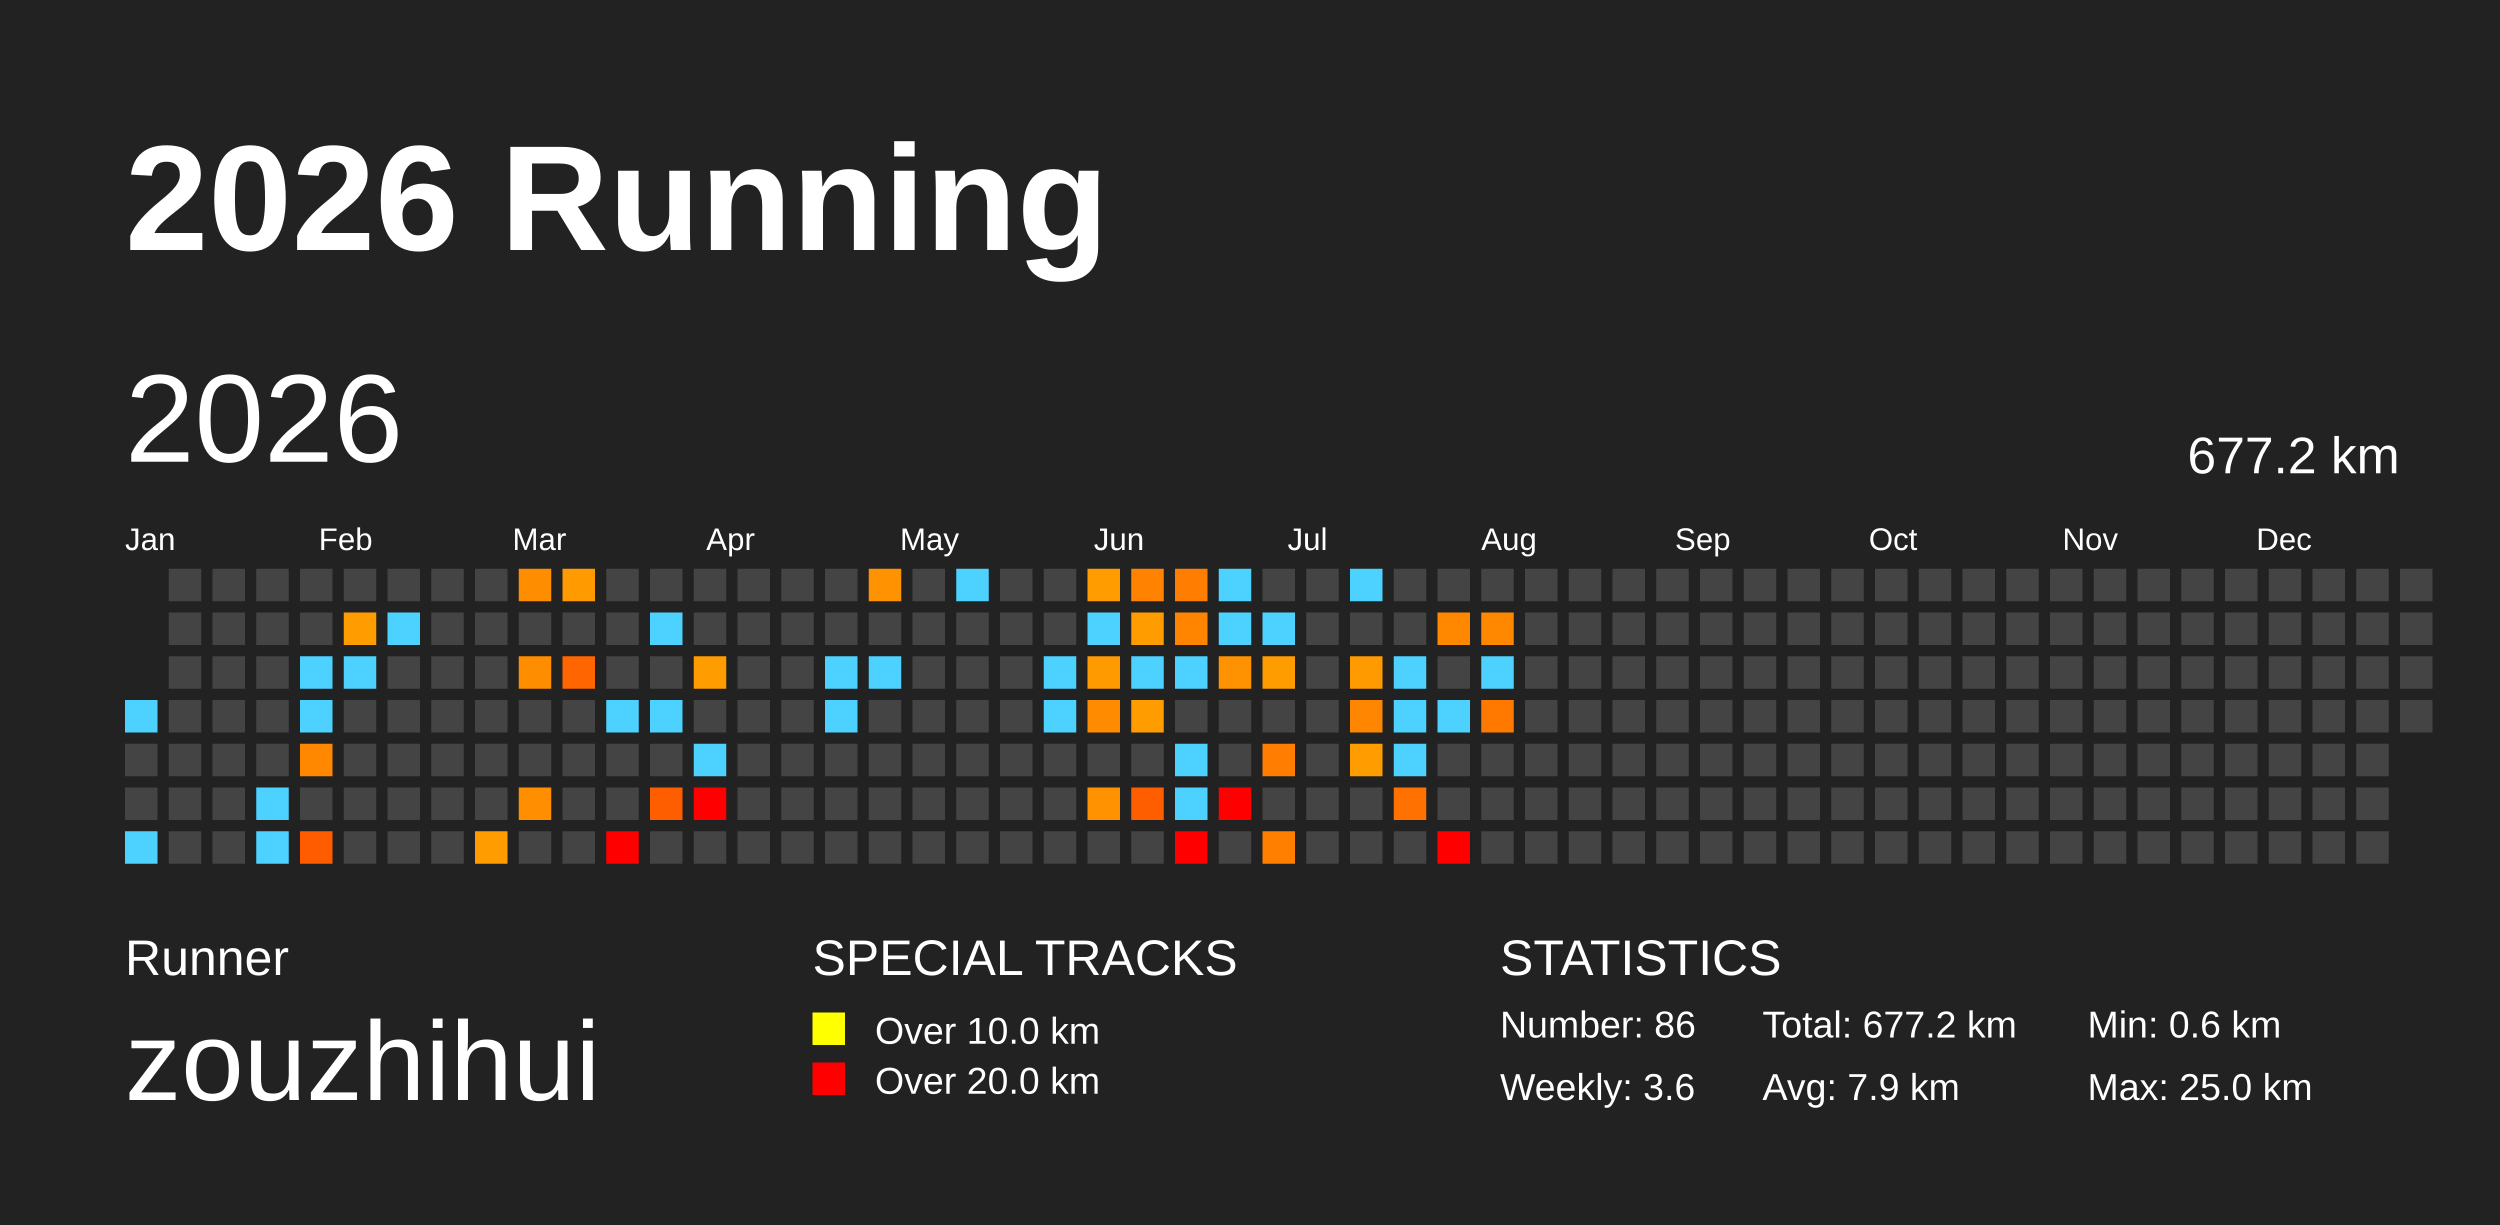
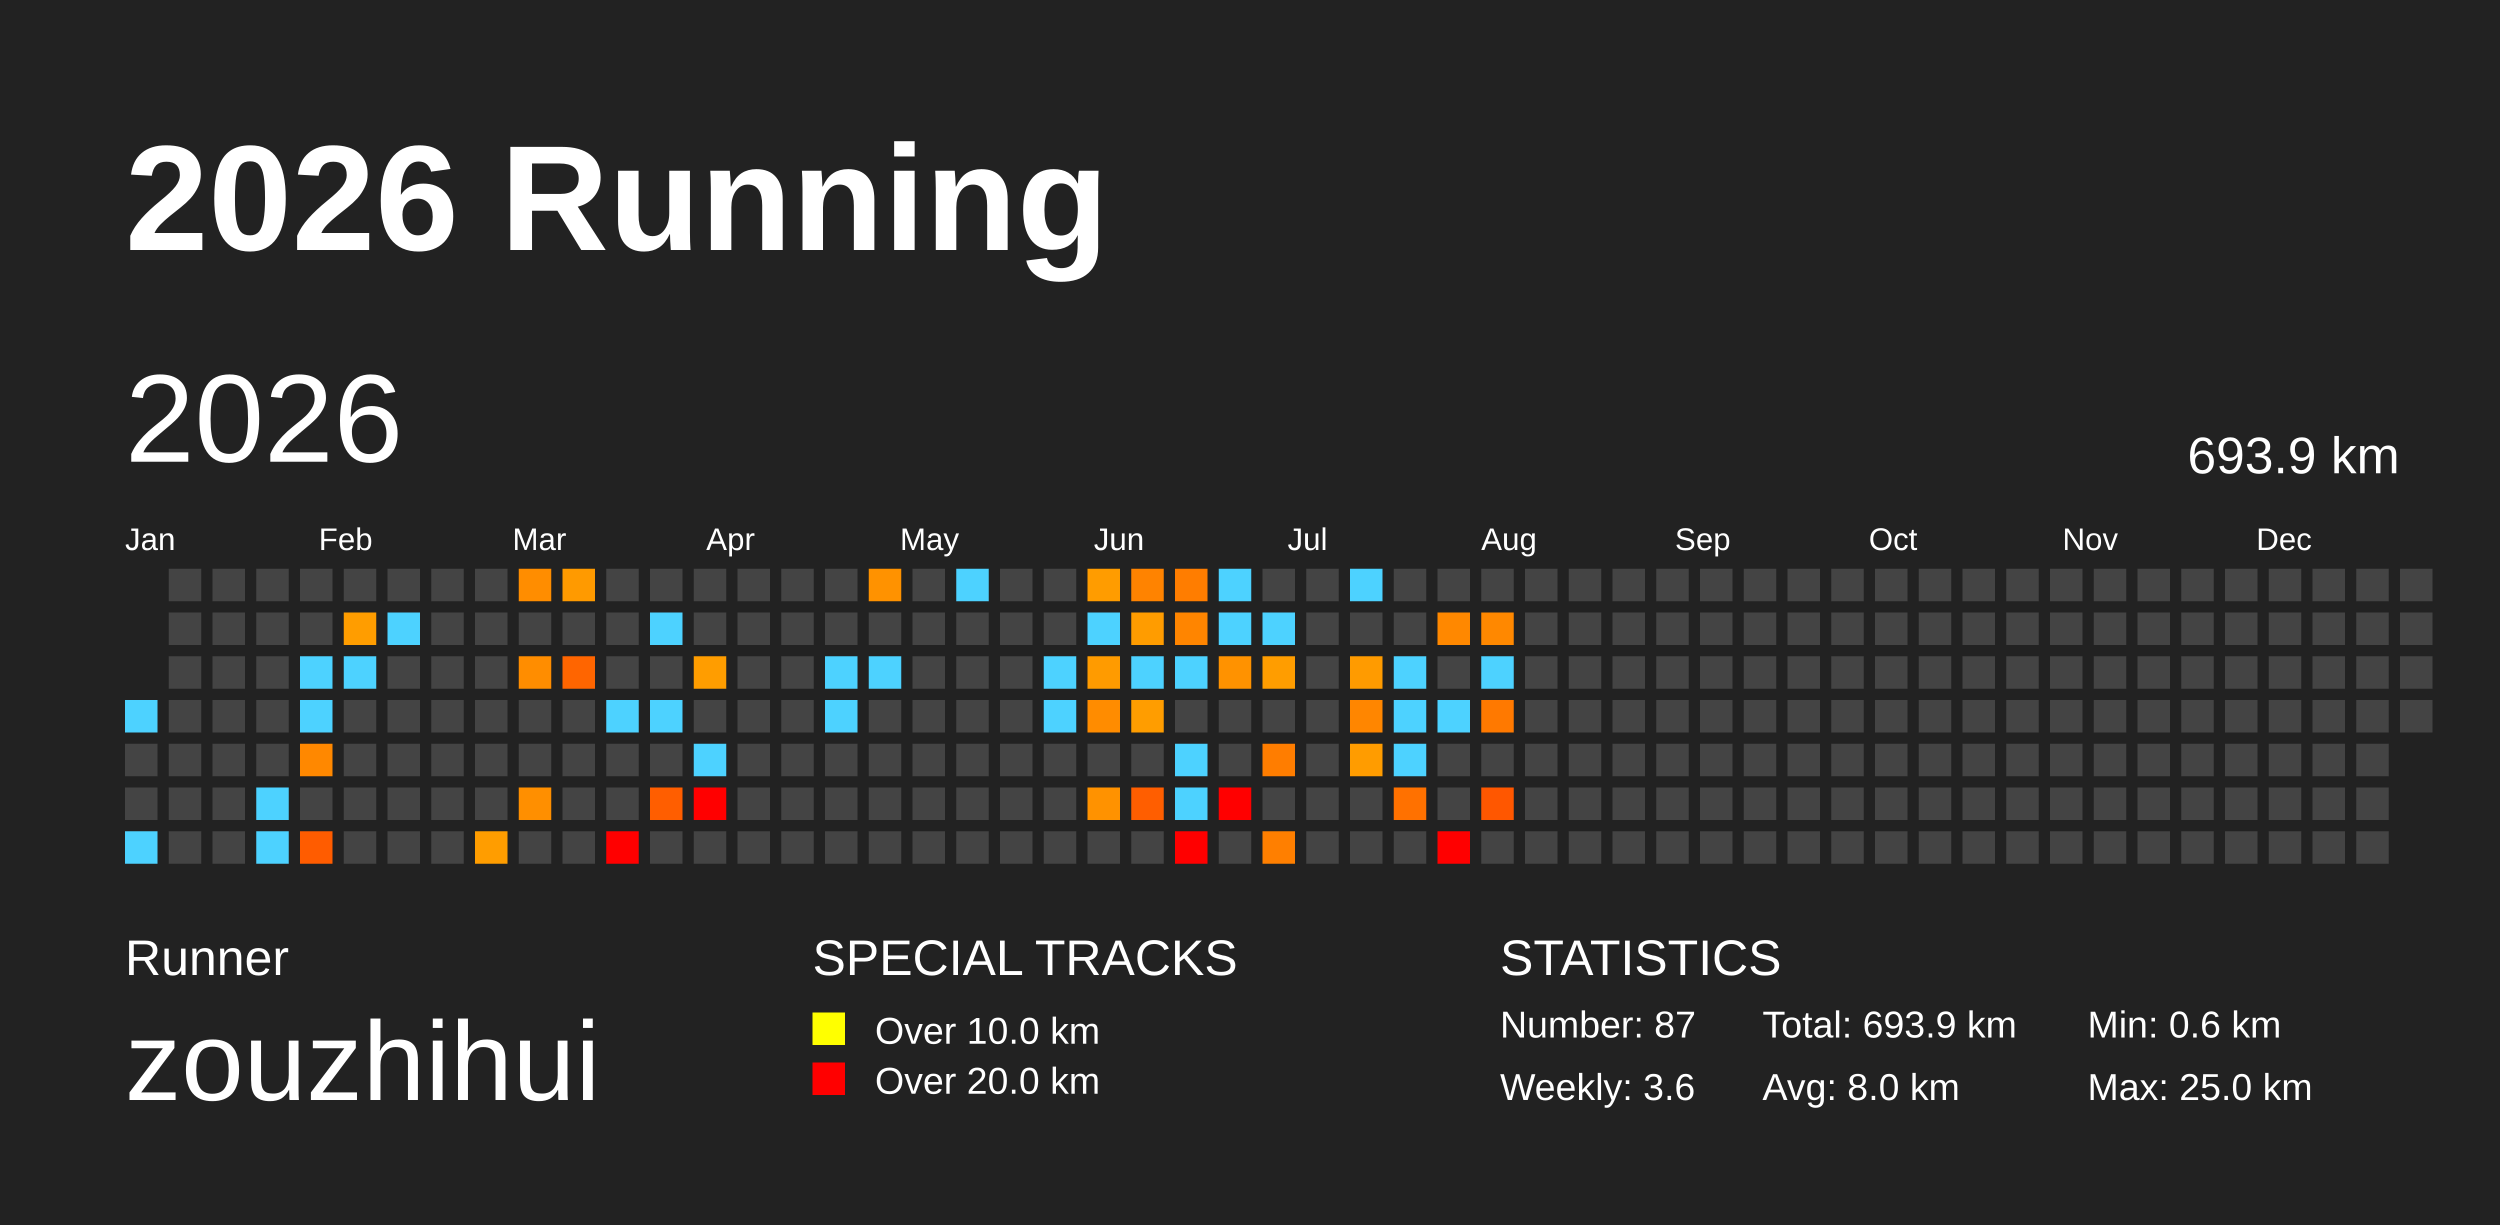
<svg xmlns="http://www.w3.org/2000/svg" baseProfile="full" height="98mm" version="1.1" viewBox="0,0,200,98" width="200mm">
  <defs />
  <rect fill="#222222" height="98" width="200" x="0" y="0" />
  <text fill="#FFFFFF" style="font-size:12px; font-family:Arial; font-weight:bold;" x="10" y="20">2026 Running</text>
  <text fill="#FFFFFF" style="font-size:4px; font-family:Arial" x="10" y="78">Runner</text>
  <text fill="#FFFFFF" style="font-size:9px; font-family:Arial" x="10" y="88">zouzhihui</text>
  <text fill="#FFFFFF" style="font-size:4px; font-family:Arial" x="65" y="78">SPECIAL TRACKS</text>
  <rect fill="yellow" height="2.6" width="2.6" x="65" y="81" />
  <text fill="#FFFFFF" style="font-size:3px; font-family:Arial" x="70" y="83.5">Over 10.0 km</text>
  <rect fill="red" height="2.6" width="2.6" x="65" y="85" />
  <text fill="#FFFFFF" style="font-size:3px; font-family:Arial" x="70" y="87.5">Over 20.0 km</text>
  <text fill="#FFFFFF" style="font-size:4px; font-family:Arial" x="120" y="78">STATISTICS</text>
-   <text fill="#FFFFFF" style="font-size:3px; font-family:Arial" x="120" y="83">Number: 86</text>
+   <text fill="#FFFFFF" style="font-size:3px; font-family:Arial" x="120" y="83">Number: 87</text>
  <text fill="#FFFFFF" style="font-size:3px; font-family:Arial" x="120" y="88">Weekly: 3.6</text>
-   <text fill="#FFFFFF" style="font-size:3px; font-family:Arial" x="141" y="83">Total: 677.2 km</text>
-   <text fill="#FFFFFF" style="font-size:3px; font-family:Arial" x="141" y="88">Avg: 7.9 km</text>
+   <text fill="#FFFFFF" style="font-size:3px; font-family:Arial" x="141" y="83">Total: 693.9 km</text>
+   <text fill="#FFFFFF" style="font-size:3px; font-family:Arial" x="141" y="88">Avg: 8.0 km</text>
  <text fill="#FFFFFF" style="font-size:3px; font-family:Arial" x="167" y="83">Min: 0.6 km</text>
  <text fill="#FFFFFF" style="font-size:3px; font-family:Arial" x="167" y="88">Max: 25.0 km</text>
  <text dominant-baseline="hanging" fill="#FFFFFF" style="font-size:10.0px; font-family:Arial;" x="10" y="30">2026</text>
-   <text dominant-baseline="hanging" fill="#FFFFFF" style="font-size:4.125px; font-family:Arial;" x="175" y="35">677.2 km</text>
+   <text dominant-baseline="hanging" fill="#FFFFFF" style="font-size:4.125px; font-family:Arial;" x="175" y="35">693.9 km</text>
  <text fill="#FFFFFF" style="font-size:2.5px; font-family:Arial" x="10.0" y="44">Jan</text>
  <text fill="#FFFFFF" style="font-size:2.5px; font-family:Arial" x="25.5" y="44">Feb</text>
  <text fill="#FFFFFF" style="font-size:2.5px; font-family:Arial" x="41.0" y="44">Mar</text>
  <text fill="#FFFFFF" style="font-size:2.5px; font-family:Arial" x="56.5" y="44">Apr</text>
  <text fill="#FFFFFF" style="font-size:2.5px; font-family:Arial" x="72.0" y="44">May</text>
  <text fill="#FFFFFF" style="font-size:2.5px; font-family:Arial" x="87.5" y="44">Jun</text>
  <text fill="#FFFFFF" style="font-size:2.5px; font-family:Arial" x="103.0" y="44">Jul</text>
  <text fill="#FFFFFF" style="font-size:2.5px; font-family:Arial" x="118.5" y="44">Aug</text>
  <text fill="#FFFFFF" style="font-size:2.5px; font-family:Arial" x="134.0" y="44">Sep</text>
  <text fill="#FFFFFF" style="font-size:2.5px; font-family:Arial" x="149.5" y="44">Oct</text>
  <text fill="#FFFFFF" style="font-size:2.5px; font-family:Arial" x="165.0" y="44">Nov</text>
  <text fill="#FFFFFF" style="font-size:2.5px; font-family:Arial" x="180.5" y="44">Dec</text>
  <rect fill="#4dd2ff" height="2.6" width="2.6" x="10.0" y="56.0" />
  <rect fill="#444444" height="2.6" width="2.6" x="10.0" y="59.5" />
  <rect fill="#444444" height="2.6" width="2.6" x="10.0" y="63.0" />
  <rect fill="#4dd2ff" height="2.6" width="2.6" x="10.0" y="66.5" />
  <rect fill="#444444" height="2.6" width="2.6" x="13.5" y="45.5" />
  <rect fill="#444444" height="2.6" width="2.6" x="13.5" y="49.0" />
  <rect fill="#444444" height="2.6" width="2.6" x="13.5" y="52.5" />
  <rect fill="#444444" height="2.6" width="2.6" x="13.5" y="56.0" />
  <rect fill="#444444" height="2.6" width="2.6" x="13.5" y="59.5" />
  <rect fill="#444444" height="2.6" width="2.6" x="13.5" y="63.0" />
  <rect fill="#444444" height="2.6" width="2.6" x="13.5" y="66.5" />
  <rect fill="#444444" height="2.6" width="2.6" x="17.0" y="45.5" />
  <rect fill="#444444" height="2.6" width="2.6" x="17.0" y="49.0" />
  <rect fill="#444444" height="2.6" width="2.6" x="17.0" y="52.5" />
  <rect fill="#444444" height="2.6" width="2.6" x="17.0" y="56.0" />
  <rect fill="#444444" height="2.6" width="2.6" x="17.0" y="59.5" />
  <rect fill="#444444" height="2.6" width="2.6" x="17.0" y="63.0" />
  <rect fill="#444444" height="2.6" width="2.6" x="17.0" y="66.5" />
  <rect fill="#444444" height="2.6" width="2.6" x="20.5" y="45.5" />
  <rect fill="#444444" height="2.6" width="2.6" x="20.5" y="49.0" />
  <rect fill="#444444" height="2.6" width="2.6" x="20.5" y="52.5" />
  <rect fill="#444444" height="2.6" width="2.6" x="20.5" y="56.0" />
  <rect fill="#444444" height="2.6" width="2.6" x="20.5" y="59.5" />
  <rect fill="#4dd2ff" height="2.6" width="2.6" x="20.5" y="63.0" />
  <rect fill="#4dd2ff" height="2.6" width="2.6" x="20.5" y="66.5" />
  <rect fill="#444444" height="2.6" width="2.6" x="24.0" y="45.5" />
  <rect fill="#444444" height="2.6" width="2.6" x="24.0" y="49.0" />
  <rect fill="#4dd2ff" height="2.6" width="2.6" x="24.0" y="52.5" />
  <rect fill="#4dd2ff" height="2.6" width="2.6" x="24.0" y="56.0" />
  <rect fill="#ff8800" height="2.6" width="2.6" x="24.0" y="59.5" />
  <rect fill="#444444" height="2.6" width="2.6" x="24.0" y="63.0" />
  <rect fill="#ff5c00" height="2.6" width="2.6" x="24.0" y="66.5" />
  <rect fill="#444444" height="2.6" width="2.6" x="27.5" y="45.5" />
  <rect fill="#ff9d00" height="2.6" width="2.6" x="27.5" y="49.0" />
  <rect fill="#4dd2ff" height="2.6" width="2.6" x="27.5" y="52.5" />
  <rect fill="#444444" height="2.6" width="2.6" x="27.5" y="56.0" />
  <rect fill="#444444" height="2.6" width="2.6" x="27.5" y="59.5" />
  <rect fill="#444444" height="2.6" width="2.6" x="27.5" y="63.0" />
  <rect fill="#444444" height="2.6" width="2.6" x="27.5" y="66.5" />
  <rect fill="#444444" height="2.6" width="2.6" x="31.0" y="45.5" />
  <rect fill="#4dd2ff" height="2.6" width="2.6" x="31.0" y="49.0" />
  <rect fill="#444444" height="2.6" width="2.6" x="31.0" y="52.5" />
  <rect fill="#444444" height="2.6" width="2.6" x="31.0" y="56.0" />
  <rect fill="#444444" height="2.6" width="2.6" x="31.0" y="59.5" />
  <rect fill="#444444" height="2.6" width="2.6" x="31.0" y="63.0" />
  <rect fill="#444444" height="2.6" width="2.6" x="31.0" y="66.5" />
  <rect fill="#444444" height="2.6" width="2.6" x="34.5" y="45.5" />
  <rect fill="#444444" height="2.6" width="2.6" x="34.5" y="49.0" />
  <rect fill="#444444" height="2.6" width="2.6" x="34.5" y="52.5" />
  <rect fill="#444444" height="2.6" width="2.6" x="34.5" y="56.0" />
  <rect fill="#444444" height="2.6" width="2.6" x="34.5" y="59.5" />
  <rect fill="#444444" height="2.6" width="2.6" x="34.5" y="63.0" />
  <rect fill="#444444" height="2.6" width="2.6" x="34.5" y="66.5" />
  <rect fill="#444444" height="2.6" width="2.6" x="38.0" y="45.5" />
  <rect fill="#444444" height="2.6" width="2.6" x="38.0" y="49.0" />
  <rect fill="#444444" height="2.6" width="2.6" x="38.0" y="52.5" />
  <rect fill="#444444" height="2.6" width="2.6" x="38.0" y="56.0" />
  <rect fill="#444444" height="2.6" width="2.6" x="38.0" y="59.5" />
  <rect fill="#444444" height="2.6" width="2.6" x="38.0" y="63.0" />
  <rect fill="#ff9d00" height="2.6" width="2.6" x="38.0" y="66.5" />
  <rect fill="#ff8d00" height="2.6" width="2.6" x="41.5" y="45.5" />
  <rect fill="#444444" height="2.6" width="2.6" x="41.5" y="49.0" />
  <rect fill="#ff8d00" height="2.6" width="2.6" x="41.5" y="52.5" />
  <rect fill="#444444" height="2.6" width="2.6" x="41.5" y="56.0" />
  <rect fill="#444444" height="2.6" width="2.6" x="41.5" y="59.5" />
  <rect fill="#ff8f00" height="2.6" width="2.6" x="41.5" y="63.0" />
  <rect fill="#444444" height="2.6" width="2.6" x="41.5" y="66.5" />
  <rect fill="#ff9a00" height="2.6" width="2.6" x="45.0" y="45.5" />
  <rect fill="#444444" height="2.6" width="2.6" x="45.0" y="49.0" />
  <rect fill="#ff6500" height="2.6" width="2.6" x="45.0" y="52.5" />
  <rect fill="#444444" height="2.6" width="2.6" x="45.0" y="56.0" />
  <rect fill="#444444" height="2.6" width="2.6" x="45.0" y="59.5" />
  <rect fill="#444444" height="2.6" width="2.6" x="45.0" y="63.0" />
  <rect fill="#444444" height="2.6" width="2.6" x="45.0" y="66.5" />
  <rect fill="#444444" height="2.6" width="2.6" x="48.5" y="45.5" />
  <rect fill="#444444" height="2.6" width="2.6" x="48.5" y="49.0" />
  <rect fill="#444444" height="2.6" width="2.6" x="48.5" y="52.5" />
  <rect fill="#4dd2ff" height="2.6" width="2.6" x="48.5" y="56.0" />
  <rect fill="#444444" height="2.6" width="2.6" x="48.5" y="59.5" />
  <rect fill="#444444" height="2.6" width="2.6" x="48.5" y="63.0" />
  <rect fill="red" height="2.6" width="2.6" x="48.5" y="66.5" />
  <rect fill="#444444" height="2.6" width="2.6" x="52.0" y="45.5" />
  <rect fill="#4dd2ff" height="2.6" width="2.6" x="52.0" y="49.0" />
  <rect fill="#444444" height="2.6" width="2.6" x="52.0" y="52.5" />
  <rect fill="#4dd2ff" height="2.6" width="2.6" x="52.0" y="56.0" />
  <rect fill="#444444" height="2.6" width="2.6" x="52.0" y="59.5" />
  <rect fill="#ff5e00" height="2.6" width="2.6" x="52.0" y="63.0" />
  <rect fill="#444444" height="2.6" width="2.6" x="52.0" y="66.5" />
  <rect fill="#444444" height="2.6" width="2.6" x="55.5" y="45.5" />
  <rect fill="#444444" height="2.6" width="2.6" x="55.5" y="49.0" />
  <rect fill="#ff9d00" height="2.6" width="2.6" x="55.5" y="52.5" />
  <rect fill="#444444" height="2.6" width="2.6" x="55.5" y="56.0" />
  <rect fill="#4dd2ff" height="2.6" width="2.6" x="55.5" y="59.5" />
  <rect fill="red" height="2.6" width="2.6" x="55.5" y="63.0" />
  <rect fill="#444444" height="2.6" width="2.6" x="55.5" y="66.5" />
  <rect fill="#444444" height="2.6" width="2.6" x="59.0" y="45.5" />
  <rect fill="#444444" height="2.6" width="2.6" x="59.0" y="49.0" />
  <rect fill="#444444" height="2.6" width="2.6" x="59.0" y="52.5" />
  <rect fill="#444444" height="2.6" width="2.6" x="59.0" y="56.0" />
  <rect fill="#444444" height="2.6" width="2.6" x="59.0" y="59.5" />
  <rect fill="#444444" height="2.6" width="2.6" x="59.0" y="63.0" />
  <rect fill="#444444" height="2.6" width="2.6" x="59.0" y="66.5" />
  <rect fill="#444444" height="2.6" width="2.6" x="62.5" y="45.5" />
  <rect fill="#444444" height="2.6" width="2.6" x="62.5" y="49.0" />
  <rect fill="#444444" height="2.6" width="2.6" x="62.5" y="52.5" />
  <rect fill="#444444" height="2.6" width="2.6" x="62.5" y="56.0" />
  <rect fill="#444444" height="2.6" width="2.6" x="62.5" y="59.5" />
  <rect fill="#444444" height="2.6" width="2.6" x="62.5" y="63.0" />
  <rect fill="#444444" height="2.6" width="2.6" x="62.5" y="66.5" />
  <rect fill="#444444" height="2.6" width="2.6" x="66.0" y="45.5" />
  <rect fill="#444444" height="2.6" width="2.6" x="66.0" y="49.0" />
  <rect fill="#4dd2ff" height="2.6" width="2.6" x="66.0" y="52.5" />
  <rect fill="#4dd2ff" height="2.6" width="2.6" x="66.0" y="56.0" />
  <rect fill="#444444" height="2.6" width="2.6" x="66.0" y="59.5" />
  <rect fill="#444444" height="2.6" width="2.6" x="66.0" y="63.0" />
  <rect fill="#444444" height="2.6" width="2.6" x="66.0" y="66.5" />
  <rect fill="#ff9200" height="2.6" width="2.6" x="69.5" y="45.5" />
  <rect fill="#444444" height="2.6" width="2.6" x="69.5" y="49.0" />
  <rect fill="#4dd2ff" height="2.6" width="2.6" x="69.5" y="52.5" />
  <rect fill="#444444" height="2.6" width="2.6" x="69.5" y="56.0" />
  <rect fill="#444444" height="2.6" width="2.6" x="69.5" y="59.5" />
  <rect fill="#444444" height="2.6" width="2.6" x="69.5" y="63.0" />
  <rect fill="#444444" height="2.6" width="2.6" x="69.5" y="66.5" />
  <rect fill="#444444" height="2.6" width="2.6" x="73.0" y="45.5" />
  <rect fill="#444444" height="2.6" width="2.6" x="73.0" y="49.0" />
  <rect fill="#444444" height="2.6" width="2.6" x="73.0" y="52.5" />
  <rect fill="#444444" height="2.6" width="2.6" x="73.0" y="56.0" />
  <rect fill="#444444" height="2.6" width="2.6" x="73.0" y="59.5" />
  <rect fill="#444444" height="2.6" width="2.6" x="73.0" y="63.0" />
  <rect fill="#444444" height="2.6" width="2.6" x="73.0" y="66.5" />
  <rect fill="#4dd2ff" height="2.6" width="2.6" x="76.5" y="45.5" />
  <rect fill="#444444" height="2.6" width="2.6" x="76.5" y="49.0" />
  <rect fill="#444444" height="2.6" width="2.6" x="76.5" y="52.5" />
  <rect fill="#444444" height="2.6" width="2.6" x="76.5" y="56.0" />
  <rect fill="#444444" height="2.6" width="2.6" x="76.5" y="59.5" />
  <rect fill="#444444" height="2.6" width="2.6" x="76.5" y="63.0" />
  <rect fill="#444444" height="2.6" width="2.6" x="76.5" y="66.5" />
  <rect fill="#444444" height="2.6" width="2.6" x="80.0" y="45.5" />
  <rect fill="#444444" height="2.6" width="2.6" x="80.0" y="49.0" />
  <rect fill="#444444" height="2.6" width="2.6" x="80.0" y="52.5" />
  <rect fill="#444444" height="2.6" width="2.6" x="80.0" y="56.0" />
  <rect fill="#444444" height="2.6" width="2.6" x="80.0" y="59.5" />
  <rect fill="#444444" height="2.6" width="2.6" x="80.0" y="63.0" />
  <rect fill="#444444" height="2.6" width="2.6" x="80.0" y="66.5" />
  <rect fill="#444444" height="2.6" width="2.6" x="83.5" y="45.5" />
  <rect fill="#444444" height="2.6" width="2.6" x="83.5" y="49.0" />
  <rect fill="#4dd2ff" height="2.6" width="2.6" x="83.5" y="52.5" />
  <rect fill="#4dd2ff" height="2.6" width="2.6" x="83.5" y="56.0" />
  <rect fill="#444444" height="2.6" width="2.6" x="83.5" y="59.5" />
  <rect fill="#444444" height="2.6" width="2.6" x="83.5" y="63.0" />
  <rect fill="#444444" height="2.6" width="2.6" x="83.5" y="66.5" />
  <rect fill="#ff9c00" height="2.6" width="2.6" x="87.0" y="45.5" />
  <rect fill="#4dd2ff" height="2.6" width="2.6" x="87.0" y="49.0" />
  <rect fill="#ff9b00" height="2.6" width="2.6" x="87.0" y="52.5" />
  <rect fill="#ff8c00" height="2.6" width="2.6" x="87.0" y="56.0" />
  <rect fill="#444444" height="2.6" width="2.6" x="87.0" y="59.5" />
  <rect fill="#ff9200" height="2.6" width="2.6" x="87.0" y="63.0" />
  <rect fill="#444444" height="2.6" width="2.6" x="87.0" y="66.5" />
  <rect fill="#ff8300" height="2.6" width="2.6" x="90.5" y="45.5" />
  <rect fill="#ff9c00" height="2.6" width="2.6" x="90.5" y="49.0" />
  <rect fill="#4dd2ff" height="2.6" width="2.6" x="90.5" y="52.5" />
  <rect fill="#ff9d00" height="2.6" width="2.6" x="90.5" y="56.0" />
  <rect fill="#444444" height="2.6" width="2.6" x="90.5" y="59.5" />
  <rect fill="#ff5e00" height="2.6" width="2.6" x="90.5" y="63.0" />
  <rect fill="#444444" height="2.6" width="2.6" x="90.5" y="66.5" />
  <rect fill="#ff7d00" height="2.6" width="2.6" x="94.0" y="45.5" />
  <rect fill="#ff8500" height="2.6" width="2.6" x="94.0" y="49.0" />
  <rect fill="#4dd2ff" height="2.6" width="2.6" x="94.0" y="52.5" />
  <rect fill="#444444" height="2.6" width="2.6" x="94.0" y="56.0" />
  <rect fill="#4dd2ff" height="2.6" width="2.6" x="94.0" y="59.5" />
  <rect fill="#4dd2ff" height="2.6" width="2.6" x="94.0" y="63.0" />
  <rect fill="red" height="2.6" width="2.6" x="94.0" y="66.5" />
  <rect fill="#4dd2ff" height="2.6" width="2.6" x="97.5" y="45.5" />
  <rect fill="#4dd2ff" height="2.6" width="2.6" x="97.5" y="49.0" />
  <rect fill="#ff9200" height="2.6" width="2.6" x="97.5" y="52.5" />
  <rect fill="#444444" height="2.6" width="2.6" x="97.5" y="56.0" />
  <rect fill="#444444" height="2.6" width="2.6" x="97.5" y="59.5" />
  <rect fill="red" height="2.6" width="2.6" x="97.5" y="63.0" />
  <rect fill="#444444" height="2.6" width="2.6" x="97.5" y="66.5" />
  <rect fill="#444444" height="2.6" width="2.6" x="101.0" y="45.5" />
  <rect fill="#4dd2ff" height="2.6" width="2.6" x="101.0" y="49.0" />
  <rect fill="#ff9d00" height="2.6" width="2.6" x="101.0" y="52.5" />
  <rect fill="#444444" height="2.6" width="2.6" x="101.0" y="56.0" />
  <rect fill="#ff7d00" height="2.6" width="2.6" x="101.0" y="59.5" />
  <rect fill="#444444" height="2.6" width="2.6" x="101.0" y="63.0" />
  <rect fill="#ff7f00" height="2.6" width="2.6" x="101.0" y="66.5" />
  <rect fill="#444444" height="2.6" width="2.6" x="104.5" y="45.5" />
  <rect fill="#444444" height="2.6" width="2.6" x="104.5" y="49.0" />
  <rect fill="#444444" height="2.6" width="2.6" x="104.5" y="52.5" />
  <rect fill="#444444" height="2.6" width="2.6" x="104.5" y="56.0" />
  <rect fill="#444444" height="2.6" width="2.6" x="104.5" y="59.5" />
  <rect fill="#444444" height="2.6" width="2.6" x="104.5" y="63.0" />
  <rect fill="#444444" height="2.6" width="2.6" x="104.5" y="66.5" />
  <rect fill="#4dd2ff" height="2.6" width="2.6" x="108.0" y="45.5" />
  <rect fill="#444444" height="2.6" width="2.6" x="108.0" y="49.0" />
  <rect fill="#ff9b00" height="2.6" width="2.6" x="108.0" y="52.5" />
  <rect fill="#ff8600" height="2.6" width="2.6" x="108.0" y="56.0" />
  <rect fill="#ff9c00" height="2.6" width="2.6" x="108.0" y="59.5" />
  <rect fill="#444444" height="2.6" width="2.6" x="108.0" y="63.0" />
  <rect fill="#444444" height="2.6" width="2.6" x="108.0" y="66.5" />
  <rect fill="#444444" height="2.6" width="2.6" x="111.5" y="45.5" />
  <rect fill="#444444" height="2.6" width="2.6" x="111.5" y="49.0" />
  <rect fill="#4dd2ff" height="2.6" width="2.6" x="111.5" y="52.5" />
  <rect fill="#4dd2ff" height="2.6" width="2.6" x="111.5" y="56.0" />
  <rect fill="#4dd2ff" height="2.6" width="2.6" x="111.5" y="59.5" />
  <rect fill="#ff7100" height="2.6" width="2.6" x="111.5" y="63.0" />
  <rect fill="#444444" height="2.6" width="2.6" x="111.5" y="66.5" />
  <rect fill="#444444" height="2.6" width="2.6" x="115.0" y="45.5" />
  <rect fill="#ff8800" height="2.6" width="2.6" x="115.0" y="49.0" />
  <rect fill="#444444" height="2.6" width="2.6" x="115.0" y="52.5" />
  <rect fill="#4dd2ff" height="2.6" width="2.6" x="115.0" y="56.0" />
  <rect fill="#444444" height="2.6" width="2.6" x="115.0" y="59.5" />
  <rect fill="#444444" height="2.6" width="2.6" x="115.0" y="63.0" />
  <rect fill="red" height="2.6" width="2.6" x="115.0" y="66.5" />
  <rect fill="#444444" height="2.6" width="2.6" x="118.5" y="45.5" />
  <rect fill="#ff8800" height="2.6" width="2.6" x="118.5" y="49.0" />
  <rect fill="#4dd2ff" height="2.6" width="2.6" x="118.5" y="52.5" />
  <rect fill="#ff7900" height="2.6" width="2.6" x="118.5" y="56.0" />
  <rect fill="#444444" height="2.6" width="2.6" x="118.5" y="59.5" />
-   <rect fill="#444444" height="2.6" width="2.6" x="118.5" y="63.0" />
+   <rect fill="#ff5700" height="2.6" width="2.6" x="118.5" y="63.0" />
  <rect fill="#444444" height="2.6" width="2.6" x="118.5" y="66.5" />
  <rect fill="#444444" height="2.6" width="2.6" x="122.0" y="45.5" />
  <rect fill="#444444" height="2.6" width="2.6" x="122.0" y="49.0" />
  <rect fill="#444444" height="2.6" width="2.6" x="122.0" y="52.5" />
  <rect fill="#444444" height="2.6" width="2.6" x="122.0" y="56.0" />
  <rect fill="#444444" height="2.6" width="2.6" x="122.0" y="59.5" />
  <rect fill="#444444" height="2.6" width="2.6" x="122.0" y="63.0" />
  <rect fill="#444444" height="2.6" width="2.6" x="122.0" y="66.5" />
  <rect fill="#444444" height="2.6" width="2.6" x="125.5" y="45.5" />
  <rect fill="#444444" height="2.6" width="2.6" x="125.5" y="49.0" />
  <rect fill="#444444" height="2.6" width="2.6" x="125.5" y="52.5" />
  <rect fill="#444444" height="2.6" width="2.6" x="125.5" y="56.0" />
  <rect fill="#444444" height="2.6" width="2.6" x="125.5" y="59.5" />
  <rect fill="#444444" height="2.6" width="2.6" x="125.5" y="63.0" />
  <rect fill="#444444" height="2.6" width="2.6" x="125.5" y="66.5" />
  <rect fill="#444444" height="2.6" width="2.6" x="129.0" y="45.5" />
  <rect fill="#444444" height="2.6" width="2.6" x="129.0" y="49.0" />
  <rect fill="#444444" height="2.6" width="2.6" x="129.0" y="52.5" />
  <rect fill="#444444" height="2.6" width="2.6" x="129.0" y="56.0" />
  <rect fill="#444444" height="2.6" width="2.6" x="129.0" y="59.5" />
  <rect fill="#444444" height="2.6" width="2.6" x="129.0" y="63.0" />
  <rect fill="#444444" height="2.6" width="2.6" x="129.0" y="66.5" />
  <rect fill="#444444" height="2.6" width="2.6" x="132.5" y="45.5" />
  <rect fill="#444444" height="2.6" width="2.6" x="132.5" y="49.0" />
  <rect fill="#444444" height="2.6" width="2.6" x="132.5" y="52.5" />
  <rect fill="#444444" height="2.6" width="2.6" x="132.5" y="56.0" />
  <rect fill="#444444" height="2.6" width="2.6" x="132.5" y="59.5" />
  <rect fill="#444444" height="2.6" width="2.6" x="132.5" y="63.0" />
  <rect fill="#444444" height="2.6" width="2.6" x="132.5" y="66.5" />
  <rect fill="#444444" height="2.6" width="2.6" x="136.0" y="45.5" />
  <rect fill="#444444" height="2.6" width="2.6" x="136.0" y="49.0" />
  <rect fill="#444444" height="2.6" width="2.6" x="136.0" y="52.5" />
  <rect fill="#444444" height="2.6" width="2.6" x="136.0" y="56.0" />
  <rect fill="#444444" height="2.6" width="2.6" x="136.0" y="59.5" />
  <rect fill="#444444" height="2.6" width="2.6" x="136.0" y="63.0" />
  <rect fill="#444444" height="2.6" width="2.6" x="136.0" y="66.5" />
  <rect fill="#444444" height="2.6" width="2.6" x="139.5" y="45.5" />
  <rect fill="#444444" height="2.6" width="2.6" x="139.5" y="49.0" />
  <rect fill="#444444" height="2.6" width="2.6" x="139.5" y="52.5" />
  <rect fill="#444444" height="2.6" width="2.6" x="139.5" y="56.0" />
  <rect fill="#444444" height="2.6" width="2.6" x="139.5" y="59.5" />
  <rect fill="#444444" height="2.6" width="2.6" x="139.5" y="63.0" />
  <rect fill="#444444" height="2.6" width="2.6" x="139.5" y="66.5" />
  <rect fill="#444444" height="2.6" width="2.6" x="143.0" y="45.5" />
  <rect fill="#444444" height="2.6" width="2.6" x="143.0" y="49.0" />
  <rect fill="#444444" height="2.6" width="2.6" x="143.0" y="52.5" />
  <rect fill="#444444" height="2.6" width="2.6" x="143.0" y="56.0" />
  <rect fill="#444444" height="2.6" width="2.6" x="143.0" y="59.5" />
  <rect fill="#444444" height="2.6" width="2.6" x="143.0" y="63.0" />
  <rect fill="#444444" height="2.6" width="2.6" x="143.0" y="66.5" />
  <rect fill="#444444" height="2.6" width="2.6" x="146.5" y="45.5" />
  <rect fill="#444444" height="2.6" width="2.6" x="146.5" y="49.0" />
  <rect fill="#444444" height="2.6" width="2.6" x="146.5" y="52.5" />
  <rect fill="#444444" height="2.6" width="2.6" x="146.5" y="56.0" />
  <rect fill="#444444" height="2.6" width="2.6" x="146.5" y="59.5" />
  <rect fill="#444444" height="2.6" width="2.6" x="146.5" y="63.0" />
  <rect fill="#444444" height="2.6" width="2.6" x="146.5" y="66.5" />
  <rect fill="#444444" height="2.6" width="2.6" x="150.0" y="45.5" />
  <rect fill="#444444" height="2.6" width="2.6" x="150.0" y="49.0" />
  <rect fill="#444444" height="2.6" width="2.6" x="150.0" y="52.5" />
  <rect fill="#444444" height="2.6" width="2.6" x="150.0" y="56.0" />
  <rect fill="#444444" height="2.6" width="2.6" x="150.0" y="59.5" />
  <rect fill="#444444" height="2.6" width="2.6" x="150.0" y="63.0" />
  <rect fill="#444444" height="2.6" width="2.6" x="150.0" y="66.5" />
  <rect fill="#444444" height="2.6" width="2.6" x="153.5" y="45.5" />
  <rect fill="#444444" height="2.6" width="2.6" x="153.5" y="49.0" />
  <rect fill="#444444" height="2.6" width="2.6" x="153.5" y="52.5" />
  <rect fill="#444444" height="2.6" width="2.6" x="153.5" y="56.0" />
  <rect fill="#444444" height="2.6" width="2.6" x="153.5" y="59.5" />
  <rect fill="#444444" height="2.6" width="2.6" x="153.5" y="63.0" />
  <rect fill="#444444" height="2.6" width="2.6" x="153.5" y="66.5" />
  <rect fill="#444444" height="2.6" width="2.6" x="157.0" y="45.5" />
  <rect fill="#444444" height="2.6" width="2.6" x="157.0" y="49.0" />
  <rect fill="#444444" height="2.6" width="2.6" x="157.0" y="52.5" />
  <rect fill="#444444" height="2.6" width="2.6" x="157.0" y="56.0" />
  <rect fill="#444444" height="2.6" width="2.6" x="157.0" y="59.5" />
  <rect fill="#444444" height="2.6" width="2.6" x="157.0" y="63.0" />
  <rect fill="#444444" height="2.6" width="2.6" x="157.0" y="66.5" />
  <rect fill="#444444" height="2.6" width="2.6" x="160.5" y="45.5" />
  <rect fill="#444444" height="2.6" width="2.6" x="160.5" y="49.0" />
  <rect fill="#444444" height="2.6" width="2.6" x="160.5" y="52.5" />
  <rect fill="#444444" height="2.6" width="2.6" x="160.5" y="56.0" />
  <rect fill="#444444" height="2.6" width="2.6" x="160.5" y="59.5" />
  <rect fill="#444444" height="2.6" width="2.6" x="160.5" y="63.0" />
  <rect fill="#444444" height="2.6" width="2.6" x="160.5" y="66.5" />
  <rect fill="#444444" height="2.6" width="2.6" x="164.0" y="45.5" />
  <rect fill="#444444" height="2.6" width="2.6" x="164.0" y="49.0" />
  <rect fill="#444444" height="2.6" width="2.6" x="164.0" y="52.5" />
  <rect fill="#444444" height="2.6" width="2.6" x="164.0" y="56.0" />
  <rect fill="#444444" height="2.6" width="2.6" x="164.0" y="59.5" />
  <rect fill="#444444" height="2.6" width="2.6" x="164.0" y="63.0" />
  <rect fill="#444444" height="2.6" width="2.6" x="164.0" y="66.5" />
  <rect fill="#444444" height="2.6" width="2.6" x="167.5" y="45.5" />
  <rect fill="#444444" height="2.6" width="2.6" x="167.5" y="49.0" />
  <rect fill="#444444" height="2.6" width="2.6" x="167.5" y="52.5" />
  <rect fill="#444444" height="2.6" width="2.6" x="167.5" y="56.0" />
  <rect fill="#444444" height="2.6" width="2.6" x="167.5" y="59.5" />
  <rect fill="#444444" height="2.6" width="2.6" x="167.5" y="63.0" />
  <rect fill="#444444" height="2.6" width="2.6" x="167.5" y="66.5" />
  <rect fill="#444444" height="2.6" width="2.6" x="171.0" y="45.5" />
  <rect fill="#444444" height="2.6" width="2.6" x="171.0" y="49.0" />
  <rect fill="#444444" height="2.6" width="2.6" x="171.0" y="52.5" />
  <rect fill="#444444" height="2.6" width="2.6" x="171.0" y="56.0" />
  <rect fill="#444444" height="2.6" width="2.6" x="171.0" y="59.5" />
  <rect fill="#444444" height="2.6" width="2.6" x="171.0" y="63.0" />
  <rect fill="#444444" height="2.6" width="2.6" x="171.0" y="66.5" />
  <rect fill="#444444" height="2.6" width="2.6" x="174.5" y="45.5" />
  <rect fill="#444444" height="2.6" width="2.6" x="174.5" y="49.0" />
  <rect fill="#444444" height="2.6" width="2.6" x="174.5" y="52.5" />
  <rect fill="#444444" height="2.6" width="2.6" x="174.5" y="56.0" />
  <rect fill="#444444" height="2.6" width="2.6" x="174.5" y="59.5" />
  <rect fill="#444444" height="2.6" width="2.6" x="174.5" y="63.0" />
  <rect fill="#444444" height="2.6" width="2.6" x="174.5" y="66.5" />
  <rect fill="#444444" height="2.6" width="2.6" x="178.0" y="45.5" />
  <rect fill="#444444" height="2.6" width="2.6" x="178.0" y="49.0" />
  <rect fill="#444444" height="2.6" width="2.6" x="178.0" y="52.5" />
  <rect fill="#444444" height="2.6" width="2.6" x="178.0" y="56.0" />
  <rect fill="#444444" height="2.6" width="2.6" x="178.0" y="59.5" />
  <rect fill="#444444" height="2.6" width="2.6" x="178.0" y="63.0" />
  <rect fill="#444444" height="2.6" width="2.6" x="178.0" y="66.5" />
  <rect fill="#444444" height="2.6" width="2.6" x="181.5" y="45.5" />
  <rect fill="#444444" height="2.6" width="2.6" x="181.5" y="49.0" />
  <rect fill="#444444" height="2.6" width="2.6" x="181.5" y="52.5" />
  <rect fill="#444444" height="2.6" width="2.6" x="181.5" y="56.0" />
  <rect fill="#444444" height="2.6" width="2.6" x="181.5" y="59.5" />
  <rect fill="#444444" height="2.6" width="2.6" x="181.5" y="63.0" />
  <rect fill="#444444" height="2.6" width="2.6" x="181.5" y="66.5" />
  <rect fill="#444444" height="2.6" width="2.6" x="185.0" y="45.5" />
  <rect fill="#444444" height="2.6" width="2.6" x="185.0" y="49.0" />
  <rect fill="#444444" height="2.6" width="2.6" x="185.0" y="52.5" />
  <rect fill="#444444" height="2.6" width="2.6" x="185.0" y="56.0" />
  <rect fill="#444444" height="2.6" width="2.6" x="185.0" y="59.5" />
  <rect fill="#444444" height="2.6" width="2.6" x="185.0" y="63.0" />
  <rect fill="#444444" height="2.6" width="2.6" x="185.0" y="66.5" />
  <rect fill="#444444" height="2.6" width="2.6" x="188.5" y="45.5" />
  <rect fill="#444444" height="2.6" width="2.6" x="188.5" y="49.0" />
  <rect fill="#444444" height="2.6" width="2.6" x="188.5" y="52.5" />
  <rect fill="#444444" height="2.6" width="2.6" x="188.5" y="56.0" />
  <rect fill="#444444" height="2.6" width="2.6" x="188.5" y="59.5" />
  <rect fill="#444444" height="2.6" width="2.6" x="188.5" y="63.0" />
  <rect fill="#444444" height="2.6" width="2.6" x="188.5" y="66.5" />
  <rect fill="#444444" height="2.6" width="2.6" x="192.0" y="45.5" />
  <rect fill="#444444" height="2.6" width="2.6" x="192.0" y="49.0" />
  <rect fill="#444444" height="2.6" width="2.6" x="192.0" y="52.5" />
  <rect fill="#444444" height="2.6" width="2.6" x="192.0" y="56.0" />
</svg>
